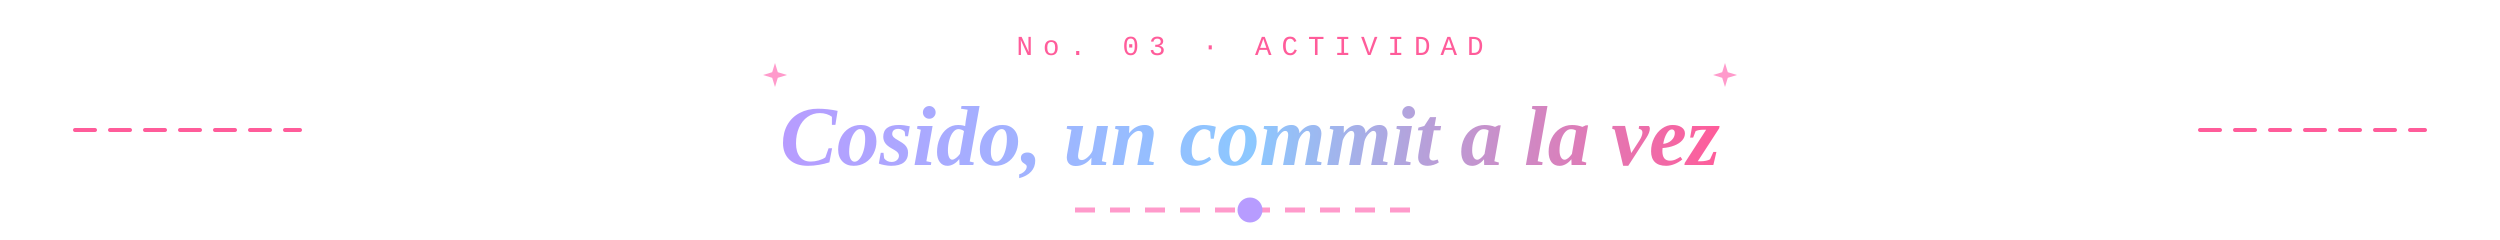
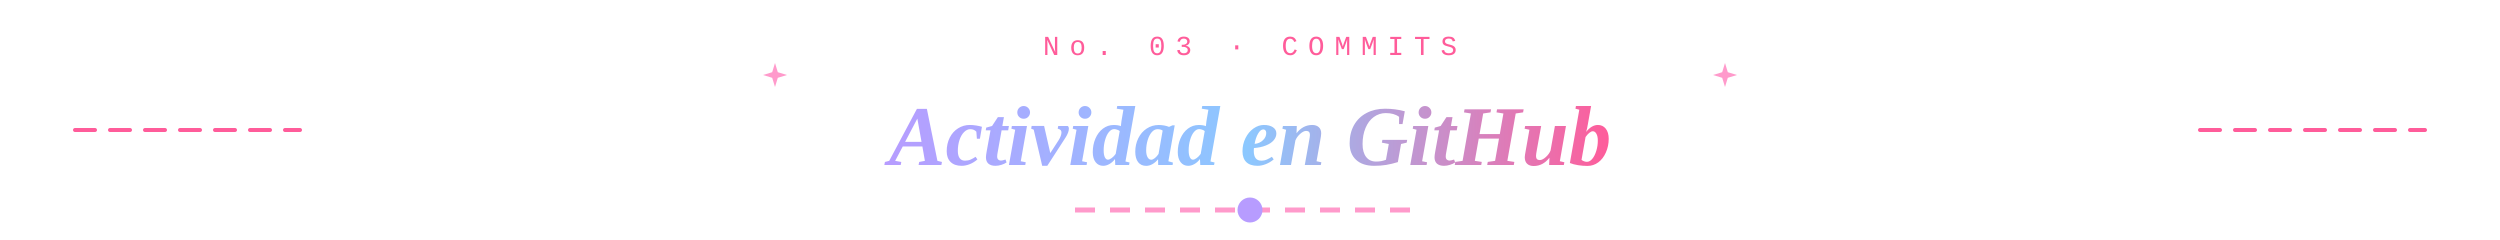
- <svg xmlns="http://www.w3.org/2000/svg" viewBox="0 0 1000 96" width="1000" height="96" role="img" aria-label="Cosido, un commit a la vez">
+ <svg xmlns="http://www.w3.org/2000/svg" viewBox="0 0 1000 96" width="1000" height="96" role="img" aria-label="Actividad en GitHub">
  <style>
  .stitch{stroke-dasharray:8 6;animation:sew 3s linear infinite}@keyframes sew{to{stroke-dashoffset:-28}}
  .tw{animation:tw 2.2s ease-in-out infinite}@keyframes tw{50%{opacity:.25}}
  .flo{animation:flo 4s ease-in-out infinite}@keyframes flo{50%{transform:translateY(-6px)}}
  .draw{stroke-dasharray:420;stroke-dashoffset:420;animation:draw 3.2s ease-in-out infinite alternate}@keyframes draw{to{stroke-dashoffset:0}}
  .av-eyes{transform-origin:100px 105px;animation:blink 5s infinite}@keyframes blink{0%,94%,100%{transform:scaleY(1)}97%{transform:scaleY(.1)}}
  .av-sparkle{animation:tw 1.6s infinite}
  @media (prefers-reduced-motion:reduce){*{animation:none!important}}</style>
  <defs>
    <linearGradient id="hg" x1="0" x2="1">
      <stop offset="0" stop-color="#B79CFF" />
      <stop offset=".5" stop-color="#8CC8FF" />
      <stop offset="1" stop-color="#FF5C9A" />
    </linearGradient>
  </defs>
  <g fill="none" stroke-linecap="round">
    <path class="draw" d="M120 52C200 52 230 30 280 40C320 48 300 72 270 64C250 58 262 42 280 46" stroke="#B79CFF" stroke-width="2" />
    <path class="draw" d="M880 52C800 52 770 30 720 40C680 48 700 72 730 64C750 58 738 42 720 46" stroke="#B79CFF" stroke-width="2" />
    <path d="M30 52H120M880 52H970" stroke="#FF5C9A" stroke-width="1.6" stroke-dasharray="6 6" class="stitch" />
  </g>
  <path class="tw" style="animation-delay:0s" transform="translate(310 30) scale(0.8)" d="M0-6 1.4-1.4 6 0 1.4 1.4 0 6-1.4 1.4-6 0-1.4-1.4Z" fill="#FF9ACB" />
  <path class="tw" style="animation-delay:0.8s" transform="translate(690 30) scale(0.8)" d="M0-6 1.4-1.4 6 0 1.4 1.4 0 6-1.4 1.4-6 0-1.4-1.4Z" fill="#FF9ACB" />
-   <text x="500" y="22" text-anchor="middle" font-family="'Cascadia Code',Consolas,'Courier New',monospace" font-size="11" letter-spacing="4" fill="#FF5C9A">No. 03 · ACTIVIDAD</text>
-   <text x="500" y="66" text-anchor="middle" font-family="Georgia,'Times New Roman',serif" font-style="italic" font-weight="700" font-size="34" fill="url(#hg)">Cosido, un commit a la vez</text>
+   <text x="500" y="22" text-anchor="middle" font-family="'Cascadia Code',Consolas,'Courier New',monospace" font-size="11" letter-spacing="4" fill="#FF5C9A">No. 03 · COMMITS</text>
+   <text x="500" y="66" text-anchor="middle" font-family="Georgia,'Times New Roman',serif" font-style="italic" font-weight="700" font-size="34" fill="url(#hg)">Actividad en GitHub</text>
  <g transform="translate(500 84)">
    <path d="M-70 0H70" stroke="#FF9ACB" stroke-width="2" stroke-dasharray="7 5" class="stitch" />
    <circle r="5" fill="#B79CFF" />
  </g>
</svg>
